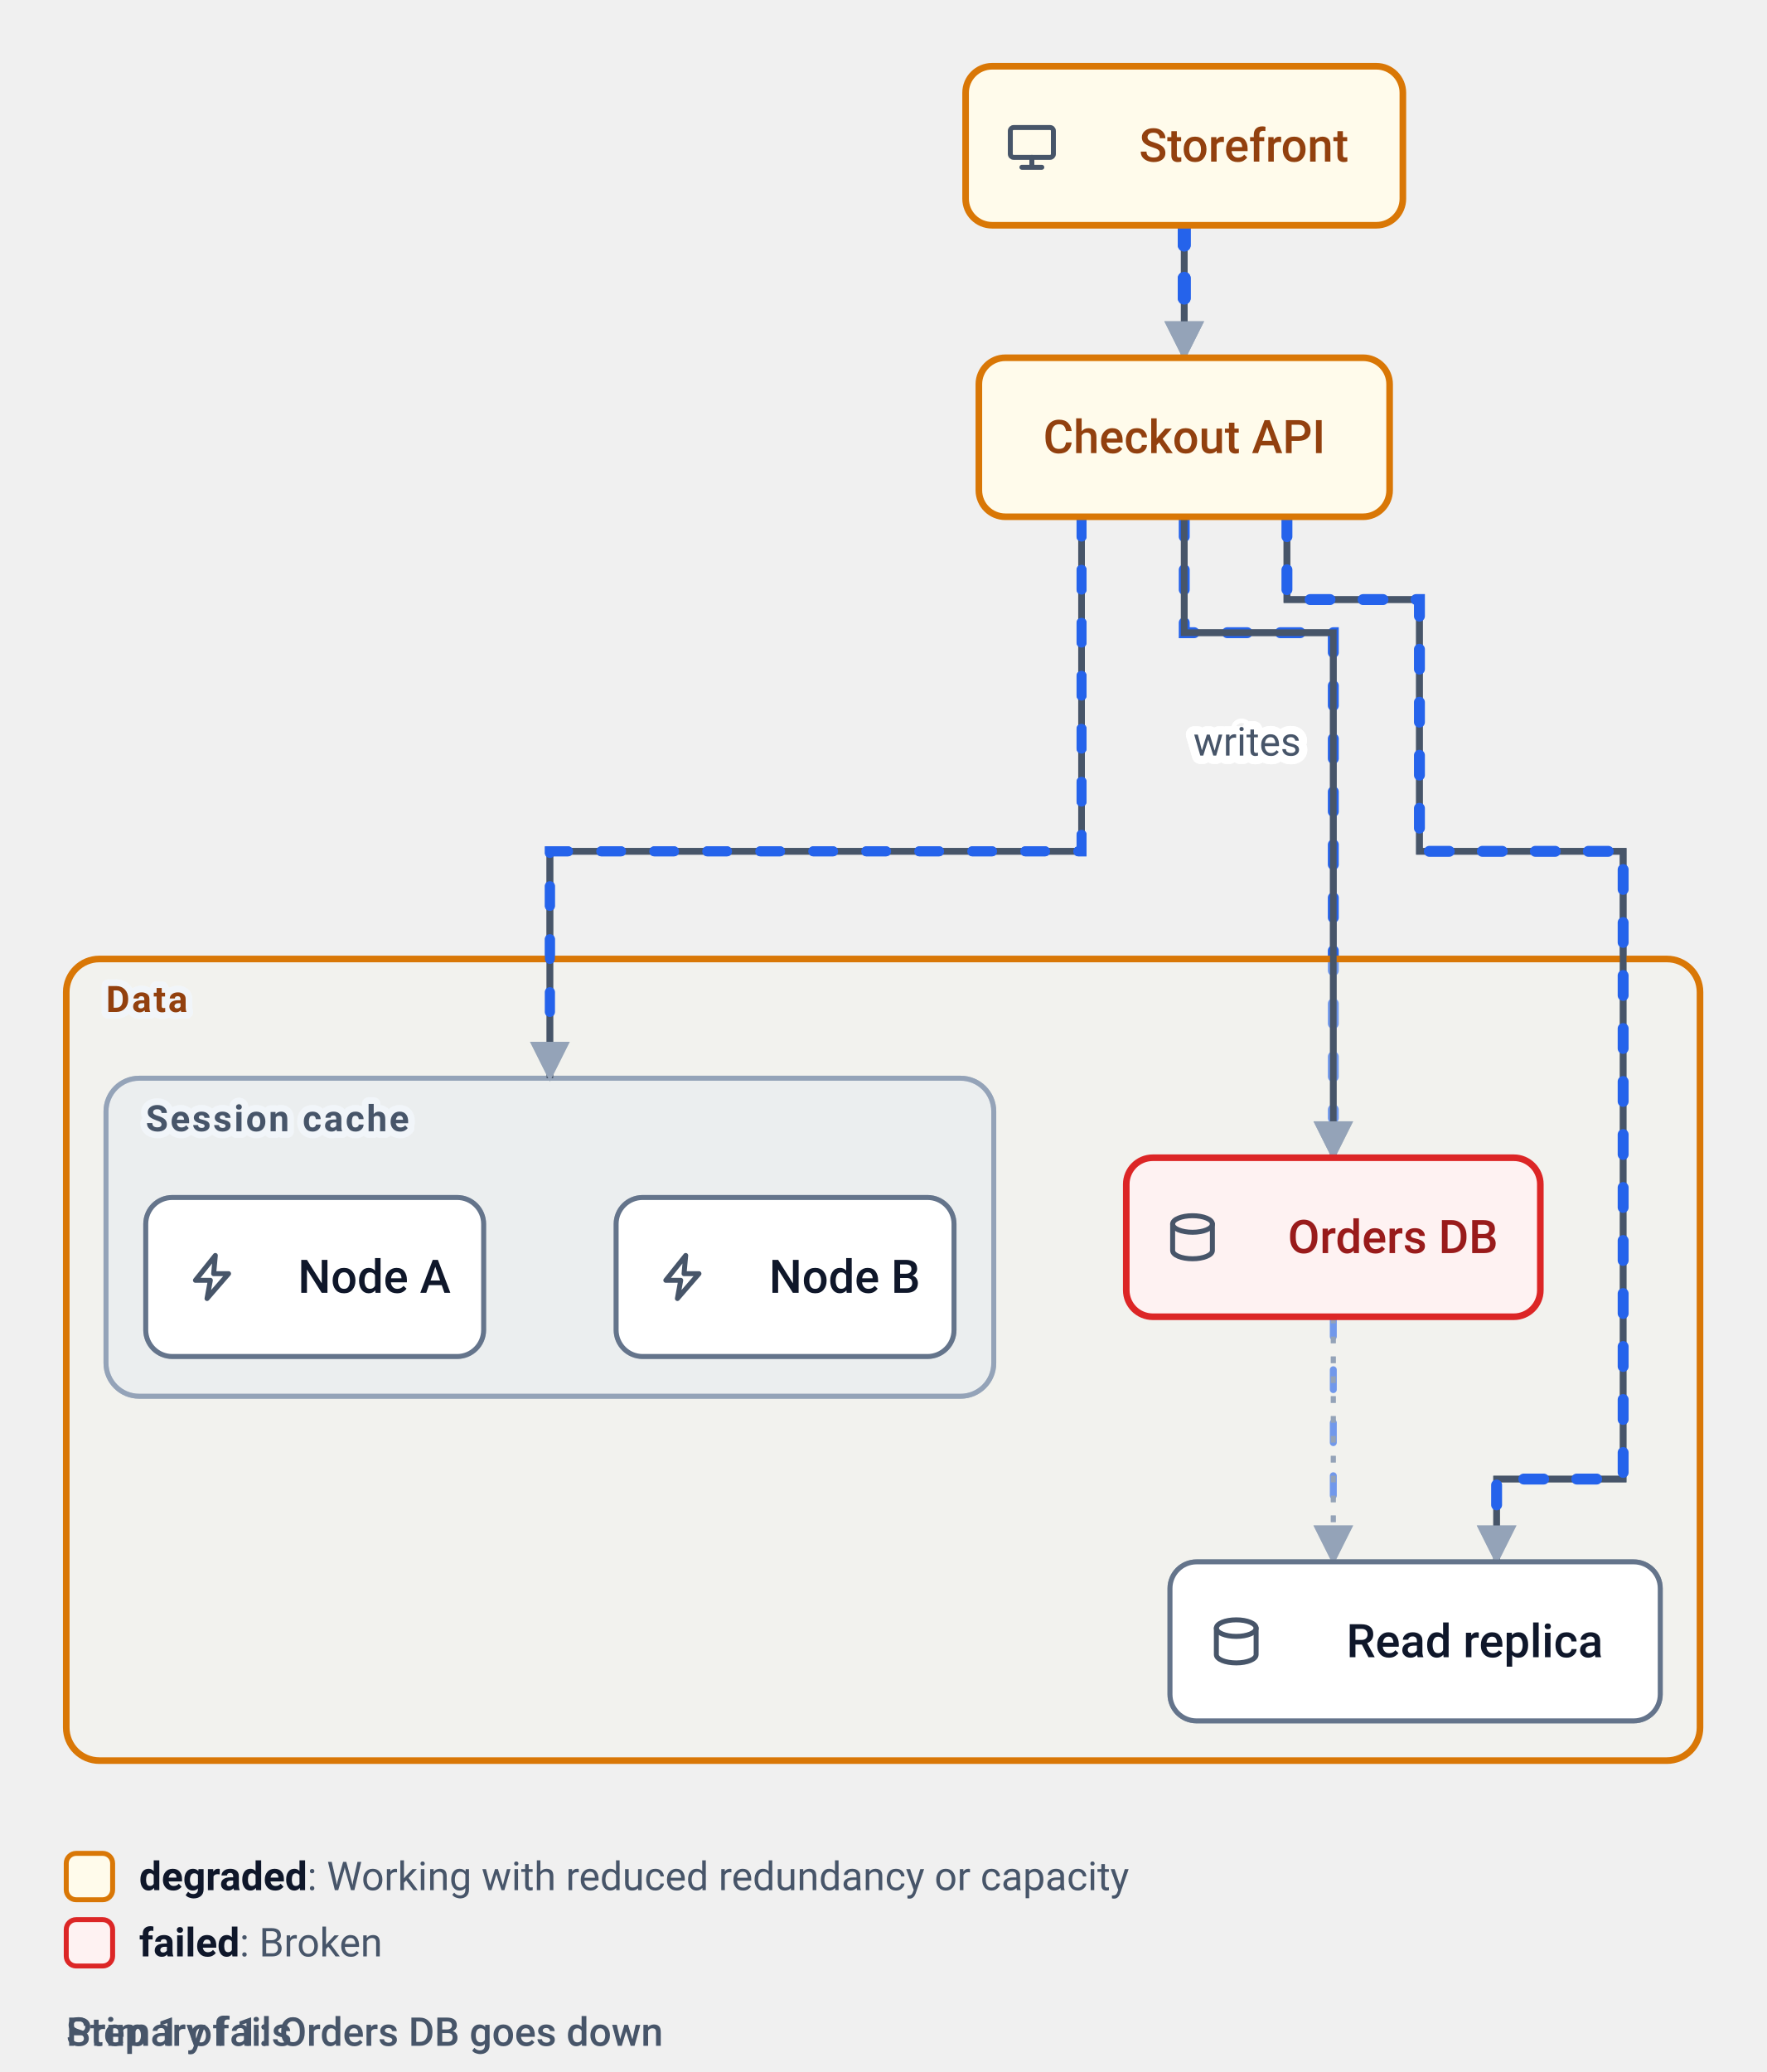
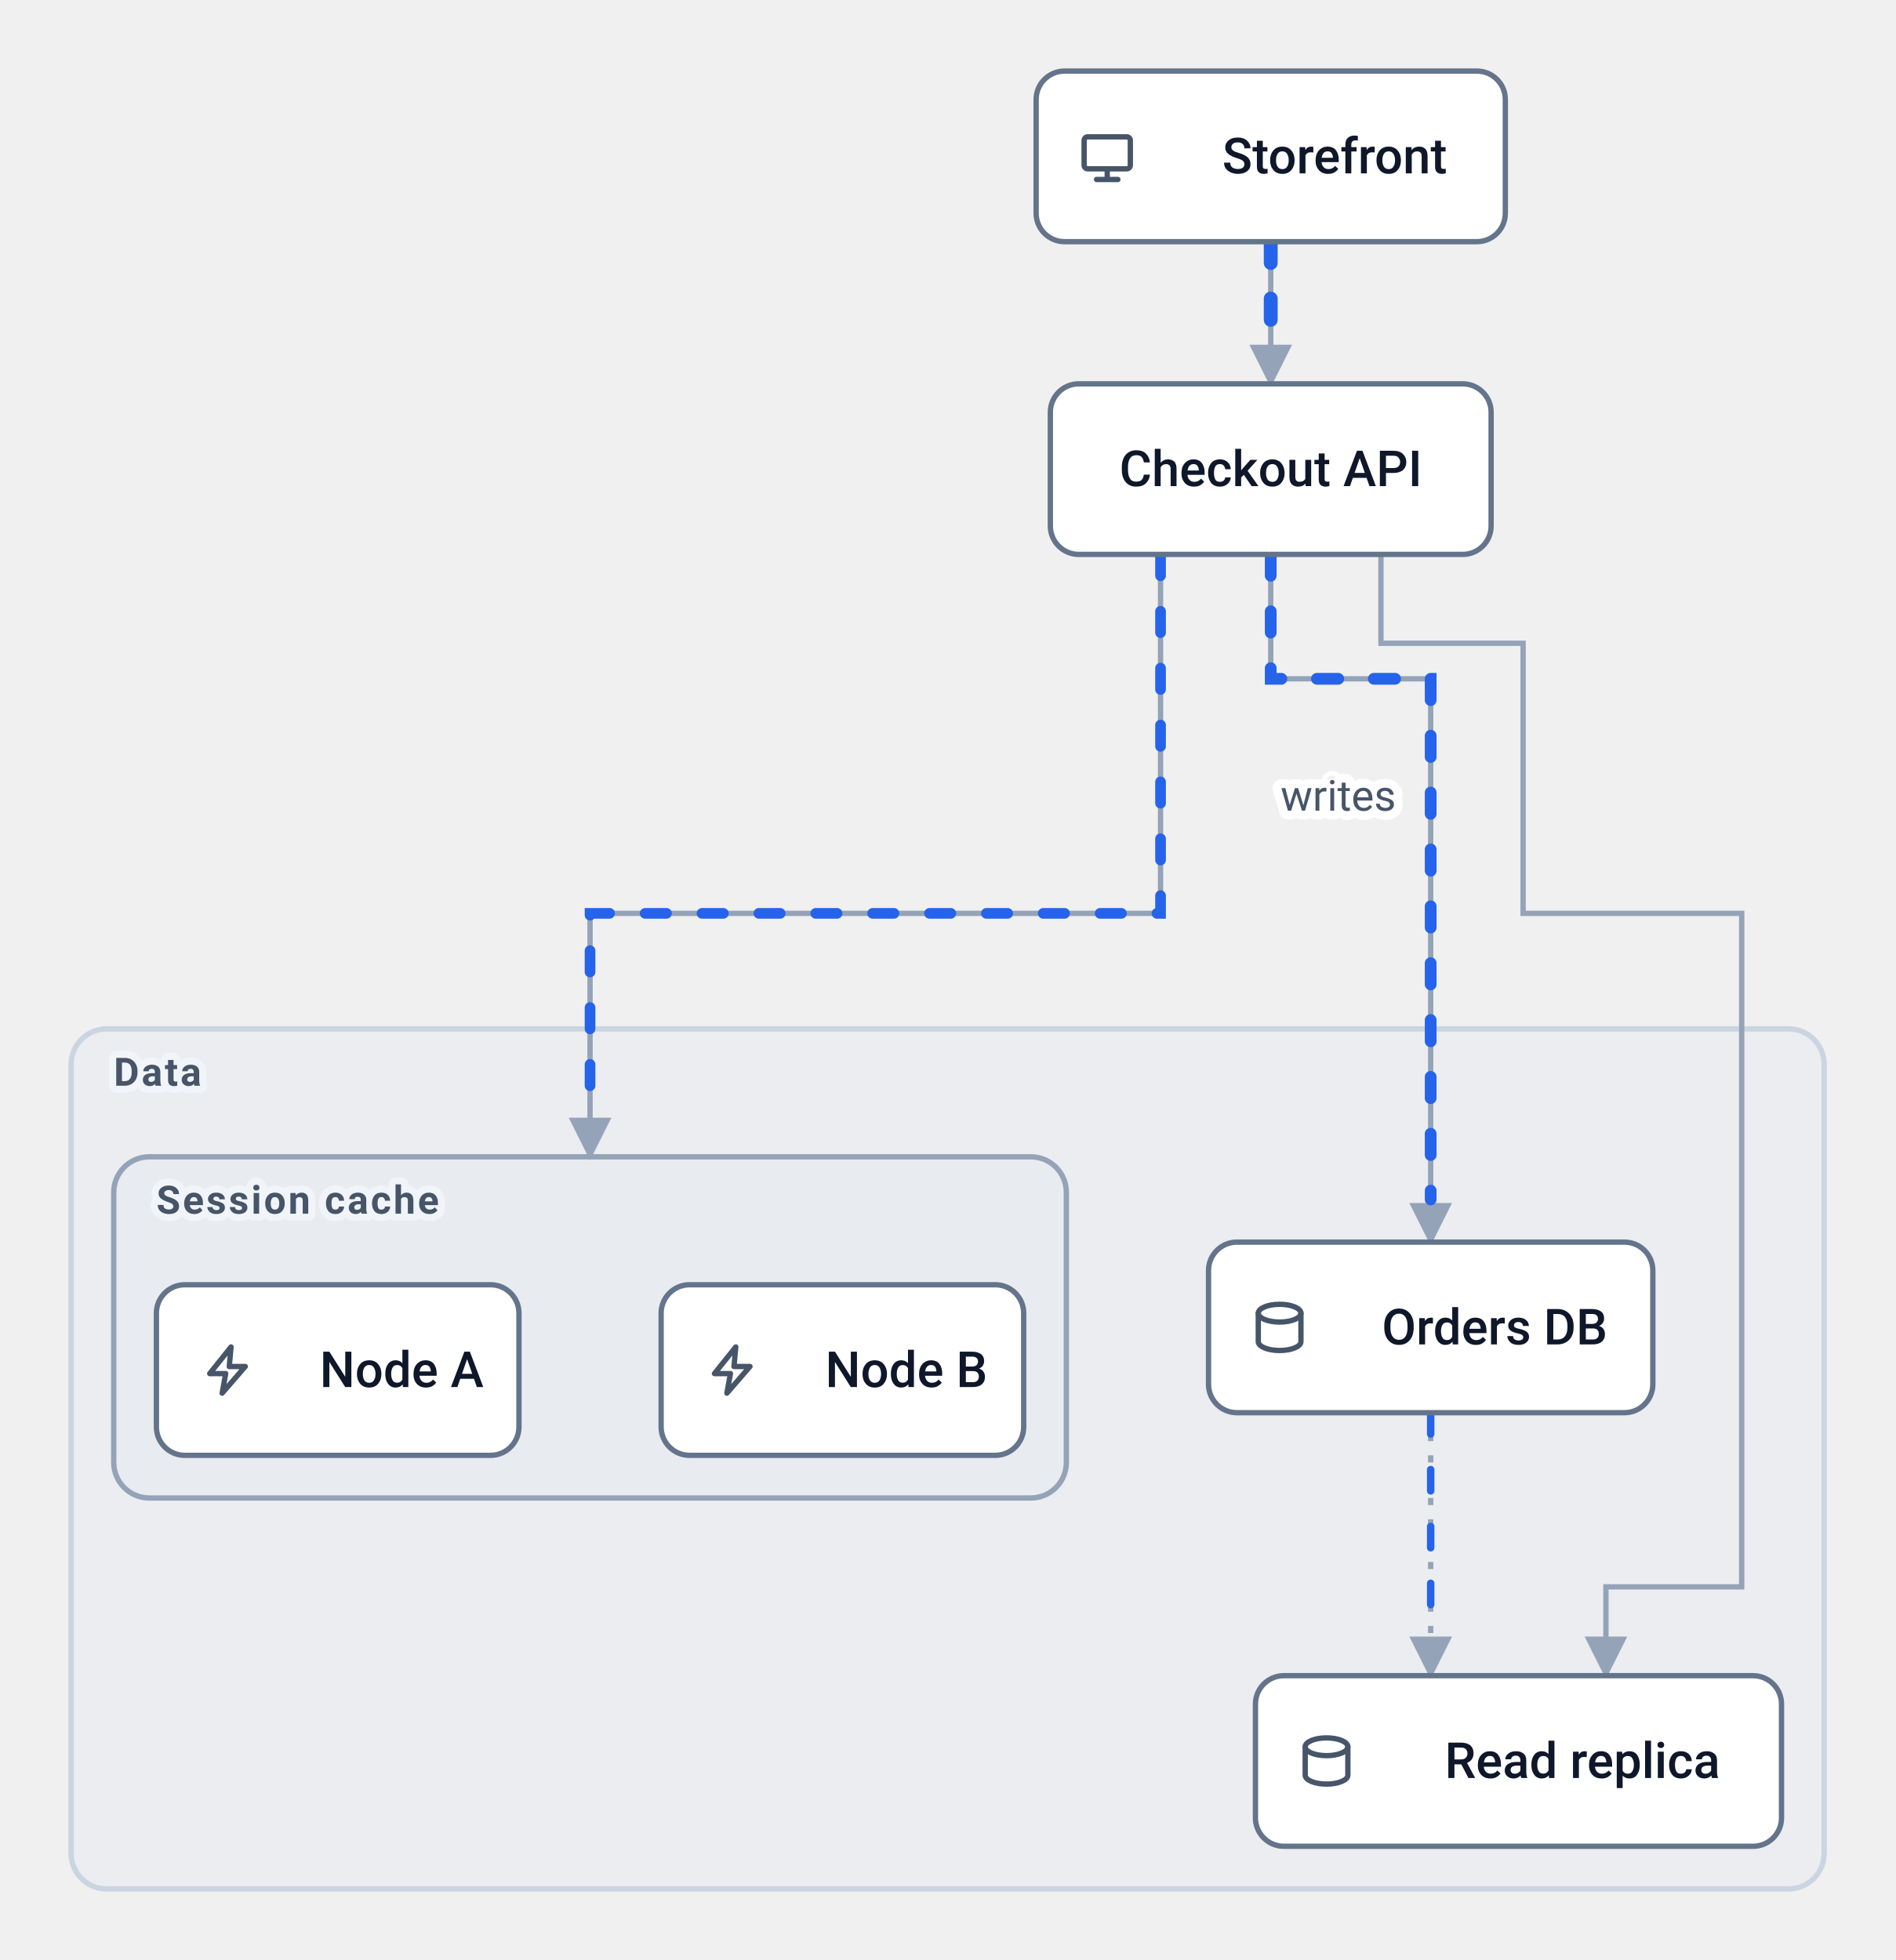
- <svg xmlns="http://www.w3.org/2000/svg" viewBox="0 0 533.2 625.5" width="533.2" height="625.5" data-orrery="1">
+ <svg xmlns="http://www.w3.org/2000/svg" viewBox="0 0 533.2 551.5" width="533.2" height="551.5" data-orrery="1">
  <style>.group-box{fill:#e2e8f0;fill-opacity:.35;stroke:#cbd5e1;stroke-width:1.5}
.group-label{font:600 11px system-ui,-apple-system,"Segoe UI",Roboto,sans-serif;fill:#475569;letter-spacing:.06em;text-transform:uppercase;paint-order:stroke;stroke:#f1f5f9;stroke-width:4px;stroke-linejoin:round}
[data-lod="detail"]{opacity:0}
.group[data-collapsed] .group-box{fill-opacity:.7}
.summary-label{font:500 16px system-ui,-apple-system,"Segoe UI",Roboto,sans-serif;fill:#0f172a;text-anchor:middle;dominant-baseline:central}
.summary-count{font:12px system-ui,-apple-system,"Segoe UI",Roboto,sans-serif;fill:#64748b;text-anchor:middle;dominant-baseline:central}
.node-box{fill:#ffffff;stroke:#64748b;stroke-width:1.5}
.node-label{font:500 14px system-ui,-apple-system,"Segoe UI",Roboto,sans-serif;fill:#0f172a;text-anchor:middle;dominant-baseline:central}
.node-tech{font:11px system-ui,-apple-system,"Segoe UI",Roboto,sans-serif;fill:#64748b;text-anchor:middle;dominant-baseline:central}
.replicas rect{fill:#ffffff;stroke:#94a3b8;stroke-width:1.5}
.badge{font:600 11px system-ui,-apple-system,"Segoe UI",Roboto,sans-serif;fill:#475569;text-anchor:end;dominant-baseline:central}
.node[data-ghost]{opacity:.5}.node[data-ghost] .node-box{stroke-dasharray:3 3}.node[data-ghost] .node-label{font-style:italic}
.glyph{fill:none;stroke:#475569;stroke-width:1.5;stroke-linejoin:round;stroke-linecap:round}
.glyph-text{font:600 13px system-ui,-apple-system,"Segoe UI",Roboto,sans-serif;fill:#475569;text-anchor:middle;dominant-baseline:central}
.edge{fill:none;stroke:#94a3b8;stroke-width:1.5}
.edge.need{stroke:#475569;stroke-width:2}
.edge-async{stroke-dasharray:6 5}
.edge-replication{stroke-dasharray:2 4}
.edge-dataflow{stroke-width:3}
.flow{fill:none;stroke:#2563eb;stroke-linecap:round;stroke-dasharray:6 10;animation:orrery-flow 1s linear infinite}
.edge-label{font:12px system-ui,-apple-system,"Segoe UI",Roboto,sans-serif;fill:#475569;text-anchor:middle;dominant-baseline:central;paint-order:stroke;stroke:#ffffff;stroke-width:5px;stroke-linejoin:round}
.legend text{font:12px system-ui,-apple-system,"Segoe UI",Roboto,sans-serif;fill:#475569;dominant-baseline:central}.legend .legend-name{font-weight:600;fill:#0f172a}
.step-note{font:500 12px system-ui,-apple-system,"Segoe UI",Roboto,sans-serif;fill:#475569;dominant-baseline:central}
@keyframes orrery-flow{to{stroke-dashoffset:-16}}
@keyframes orrery-pulse{0%{stroke-opacity:1}50%{stroke-opacity:0.4}100%{stroke-opacity:1}}
.kind-external .node-box{stroke-dasharray:5 4;fill:#f8fafc}
.gk-region .group-box{stroke-dasharray:8 6}
.gk-zone .group-box{stroke-dasharray:3 5}
.gk-cluster .group-box{stroke:#94a3b8}
.gk-boundary .group-box{stroke:#dc2626;fill-opacity:0;stroke-dasharray:8 6}
.st-degraded .node-box{stroke:#d97706;stroke-width:2;fill:#fffbeb}
.st-degraded .group-box{stroke:#d97706;stroke-width:2;fill:#fffbeb}
.st-degraded .node-label{fill:#92400e}
.st-degraded .group-label{fill:#92400e}
.st-failed .node-box{stroke:#dc2626;stroke-width:2;fill:#fef2f2;animation:orrery-pulse 1.2s linear infinite}
.st-failed .group-box{stroke:#dc2626;stroke-width:2;fill:#fef2f2;animation:orrery-pulse 1.2s linear infinite}
.st-failed .node-label{fill:#991b1b}
.st-failed .group-label{fill:#991b1b}
.st-off .node-box{stroke-dasharray:4 4}
.st-off .group-box{stroke-dasharray:4 4}
- .st-off{opacity:0.45}
- @keyframes orrery-play-default-0{0%{visibility:visible}50%{visibility:hidden}100%{visibility:hidden}}
- @keyframes orrery-play-default-1{0%{visibility:hidden}50%{visibility:visible}100%{visibility:hidden}100%{visibility:hidden}}</style>
+ .st-off{opacity:0.45}</style>
  <defs>
    <marker id="arrow" viewBox="0 0 12 12" refX="11" refY="6" markerWidth="12" markerHeight="12" markerUnits="userSpaceOnUse" orient="auto">
      <path d="M0 0L12 6L0 12z" fill="#94a3b8" />
    </marker>
    <marker id="arrow-start" viewBox="0 0 12 12" refX="1" refY="6" markerWidth="12" markerHeight="12" markerUnits="userSpaceOnUse" orient="auto">
      <path d="M12 0L0 6L12 12z" fill="#94a3b8" />
    </marker>
  </defs>
  <g class="scene">
-     <g class="view" data-view="default" data-title="Checkout: what needs what" data-size="533.2 625.5">
-       <g class="step" data-step="0" style="animation:orrery-play-default-0 6s step-end infinite">
-         <g class="groups">
-           <g class="group gk-tier st-on" data-group="data" data-bbox="20 289.5 493.2 242" data-state="on">
-             <rect class="group-box" x="20" y="289.5" width="493.2" height="242" rx="10" />
-             <text class="group-label" x="32" y="305.5">Data</text>
+     <g class="view" data-view="default" data-title="Checkout: connected" data-size="533.2 551.5">
+       <g class="groups">
+         <g class="group gk-tier st-on" data-group="data" data-bbox="20 289.5 493.2 242" data-state="on">
+           <rect class="group-box" x="20" y="289.5" width="493.2" height="242" rx="10" />
+           <text class="group-label" x="32" y="305.5">Data</text>
+         </g>
+         <g class="group gk-cluster st-on" data-group="sessions" data-bbox="32 325.5 268 96" data-state="on">
+           <rect class="group-box" x="32" y="325.5" width="268" height="96" rx="10" />
+           <text class="group-label" x="44" y="341.5">Session cache</text>
+         </g>
+       </g>
+       <g class="edges">
+         <path class="edge edge-sync" data-edge="web-&gt;api" data-kind="sync" d="M357.5 68 L357.5 108" marker-end="url(#arrow)" />
+         <path class="flow" data-flow="web-&gt;api" data-load="0.8" d="M357.5 68 L357.5 96" style="stroke-width:3.9;animation-duration:1s" />
+         <path class="edge edge-sync" data-edge="api-&gt;db" data-kind="sync" d="M357.5 156 L357.5 191 L402.5 191 L402.5 349.5" marker-end="url(#arrow)" />
+         <path class="flow" data-flow="api-&gt;db" data-load="0.6" d="M357.5 156 L357.5 191 L402.5 191 L402.5 337.5" style="stroke-width:3.3;animation-duration:1.5s" />
+         <text class="edge-label" x="376.5" y="224">writes</text>
+         <path class="edge edge-sync" data-edge="failover" data-kind="sync" d="M388.5 156 L388.5 181 L428.5 181 L428.5 257 L490 257 L490 446.5 L451.8 446.5 L451.8 471.5" marker-end="url(#arrow)" />
+         <path class="flow" data-flow="failover" data-load="0" d="M388.5 156 L388.5 181 L428.5 181 L428.5 257 L490 257 L490 446.5 L451.8 446.5 L451.8 459.5" style="stroke-width:1.5;animation:none;opacity:0" />
+         <path class="edge edge-replication" data-edge="db-&gt;replica" data-kind="replication" d="M402.5 397.5 L402.5 471.5" marker-end="url(#arrow)" />
+         <path class="flow" data-flow="db-&gt;replica" data-load="0.2" d="M402.5 397.5 L402.5 459.5" style="stroke-width:2.1;animation-duration:2.5s" />
+         <path class="edge edge-sync" data-edge="api-&gt;sessions" data-kind="sync" d="M326.5 156 L326.5 257 L166 257 L166 325.5" marker-end="url(#arrow)" />
+         <path class="flow" data-flow="api-&gt;sessions" data-load="0.5" d="M326.5 156 L326.5 257 L166 257 L166 313.5" style="stroke-width:3;animation-duration:1.8s" />
+       </g>
+       <g class="nodes">
+         <g class="node kind-client st-on" data-node="web" data-kind="client" data-state="on" data-bbox="291.5 20 132 48" transform="translate(291.5 20)">
+           <rect class="node-box" width="132" height="48" rx="8" />
+           <g class="glyph" transform="translate(12 16)">
+             <rect x="1.5" y="2.5" width="13" height="9" rx="1" />
+             <path d="M5 14.5h6M8 11.5v3" />
          </g>
-           <g class="group gk-cluster st-on" data-group="sessions" data-bbox="32 325.5 268 96" data-state="on">
-             <rect class="group-box" x="32" y="325.5" width="268" height="96" rx="10" />
-             <text class="group-label" x="44" y="341.5">Session cache</text>
+           <text class="node-label" x="84" y="24">Storefront</text>
+         </g>
+         <g class="node kind-service st-on" data-node="api" data-kind="service" data-state="on" data-bbox="295.5 108 124 48" transform="translate(295.5 108)">
+           <rect class="node-box" width="124" height="48" rx="8" />
+           <text class="node-label" x="62" y="24">Checkout API</text>
+         </g>
+         <g class="node kind-database st-on" data-node="db" data-kind="database" data-state="on" data-bbox="340 349.5 125 48" transform="translate(340 349.5)">
+           <rect class="node-box" width="125" height="48" rx="8" />
+           <g class="glyph" transform="translate(12 16)">
+             <ellipse cx="8" cy="4" rx="6" ry="2.5" />
+             <path d="M2 4v8c0 1.4 2.7 2.5 6 2.5s6-1.1 6-2.5V4" />
          </g>
+           <text class="node-label" x="80.5" y="24">Orders DB</text>
        </g>
-         <g class="edges">
-           <path class="edge edge-sync need" data-edge="web-&gt;api" data-kind="sync" d="M357.5 68 L357.5 108" marker-end="url(#arrow)" />
-           <path class="flow" data-flow="web-&gt;api" data-load="0.8" d="M357.5 68 L357.5 96" style="stroke-width:3.9;animation-duration:1s" />
-           <path class="edge edge-sync need" data-edge="api-&gt;db" data-kind="sync" d="M357.5 156 L357.5 191 L402.5 191 L402.5 349.5" marker-end="url(#arrow)" />
-           <path class="flow" data-flow="api-&gt;db" data-load="0.6" d="M357.5 156 L357.5 191 L402.5 191 L402.5 337.5" style="stroke-width:3.3;animation-duration:1.5s" />
-           <text class="edge-label" x="376.5" y="224">writes</text>
-           <path class="edge edge-sync need" data-edge="failover" data-kind="sync" d="M388.5 156 L388.5 181 L428.5 181 L428.5 257 L490 257 L490 446.5 L451.8 446.5 L451.8 471.5" marker-end="url(#arrow)" />
-           <path class="flow" data-flow="failover" data-load="0" d="M388.5 156 L388.5 181 L428.5 181 L428.5 257 L490 257 L490 446.5 L451.8 446.5 L451.8 459.5" style="stroke-width:1.5;animation:none;opacity:0" />
-           <path class="edge edge-replication" data-edge="db-&gt;replica" data-kind="replication" d="M402.5 397.5 L402.5 471.5" marker-end="url(#arrow)" />
-           <path class="flow" data-flow="db-&gt;replica" data-load="0.2" d="M402.5 397.5 L402.5 459.5" style="stroke-width:2.1;animation-duration:2.5s" />
-           <path class="edge edge-sync need" data-edge="api-&gt;sessions" data-kind="sync" d="M326.5 156 L326.5 257 L166 257 L166 325.5" marker-end="url(#arrow)" />
-           <path class="flow" data-flow="api-&gt;sessions" data-load="0.5" d="M326.5 156 L326.5 257 L166 257 L166 313.5" style="stroke-width:3;animation-duration:1.8s" />
+         <g class="node kind-database st-on" data-node="replica" data-kind="database" data-state="on" data-bbox="353.2 471.5 148 48" transform="translate(353.2 471.5)">
+           <rect class="node-box" width="148" height="48" rx="8" />
+           <g class="glyph" transform="translate(12 16)">
+             <ellipse cx="8" cy="4" rx="6" ry="2.5" />
+             <path d="M2 4v8c0 1.4 2.7 2.5 6 2.5s6-1.1 6-2.5V4" />
+           </g>
+           <text class="node-label" x="92" y="24">Read replica</text>
        </g>
-         <g class="nodes">
-           <g class="node kind-client st-on" data-node="web" data-kind="client" data-state="on" data-bbox="291.5 20 132 48" transform="translate(291.5 20)">
-             <rect class="node-box" width="132" height="48" rx="8" />
-             <g class="glyph" transform="translate(12 16)">
-               <rect x="1.5" y="2.5" width="13" height="9" rx="1" />
-               <path d="M5 14.5h6M8 11.5v3" />
-             </g>
-             <text class="node-label" x="84" y="24">Storefront</text>
+         <g class="node kind-cache st-on" data-node="cache-a" data-kind="cache" data-state="on" data-bbox="44 361.5 102 48" transform="translate(44 361.5)">
+           <rect class="node-box" width="102" height="48" rx="8" />
+           <g class="glyph" transform="translate(12 16)">
+             <path d="M9 1.5L3 9h4.5l-1 5.5L13 7H8.5z" />
          </g>
-           <g class="node kind-service st-on" data-node="api" data-kind="service" data-state="on" data-bbox="295.5 108 124 48" transform="translate(295.5 108)">
-             <rect class="node-box" width="124" height="48" rx="8" />
-             <text class="node-label" x="62" y="24">Checkout API</text>
+           <text class="node-label" x="69" y="24">Node A</text>
+         </g>
+         <g class="node kind-cache st-on" data-node="cache-b" data-kind="cache" data-state="on" data-bbox="186 361.5 102 48" transform="translate(186 361.5)">
+           <rect class="node-box" width="102" height="48" rx="8" />
+           <g class="glyph" transform="translate(12 16)">
+             <path d="M9 1.5L3 9h4.5l-1 5.5L13 7H8.5z" />
          </g>
-           <g class="node kind-database st-on" data-node="db" data-kind="database" data-state="on" data-bbox="340 349.5 125 48" transform="translate(340 349.5)">
-             <rect class="node-box" width="125" height="48" rx="8" />
-             <g class="glyph" transform="translate(12 16)">
-               <ellipse cx="8" cy="4" rx="6" ry="2.5" />
-               <path d="M2 4v8c0 1.4 2.7 2.5 6 2.5s6-1.1 6-2.5V4" />
-             </g>
-             <text class="node-label" x="80.5" y="24">Orders DB</text>
-           </g>
-           <g class="node kind-database st-on" data-node="replica" data-kind="database" data-state="on" data-bbox="353.2 471.5 148 48" transform="translate(353.2 471.5)">
-             <rect class="node-box" width="148" height="48" rx="8" />
-             <g class="glyph" transform="translate(12 16)">
-               <ellipse cx="8" cy="4" rx="6" ry="2.5" />
-               <path d="M2 4v8c0 1.4 2.7 2.5 6 2.5s6-1.1 6-2.5V4" />
-             </g>
-             <text class="node-label" x="92" y="24">Read replica</text>
-           </g>
-           <g class="node kind-cache st-on" data-node="cache-a" data-kind="cache" data-state="on" data-bbox="44 361.5 102 48" transform="translate(44 361.5)">
-             <rect class="node-box" width="102" height="48" rx="8" />
-             <g class="glyph" transform="translate(12 16)">
-               <path d="M9 1.5L3 9h4.5l-1 5.5L13 7H8.5z" />
-             </g>
-             <text class="node-label" x="69" y="24">Node A</text>
-           </g>
-           <g class="node kind-cache st-on" data-node="cache-b" data-kind="cache" data-state="on" data-bbox="186 361.5 102 48" transform="translate(186 361.5)">
-             <rect class="node-box" width="102" height="48" rx="8" />
-             <g class="glyph" transform="translate(12 16)">
-               <path d="M9 1.5L3 9h4.5l-1 5.5L13 7H8.5z" />
-             </g>
-             <text class="node-label" x="69" y="24">Node B</text>
-           </g>
+           <text class="node-label" x="69" y="24">Node B</text>
        </g>
-         <text class="step-note" x="20" y="613.5">Primary fails</text>
-       </g>
-       <g class="step" data-step="1" style="animation:orrery-play-default-1 6s step-end infinite">
-         <g class="groups">
-           <g class="group gk-tier st-degraded" data-group="data" data-bbox="20 289.5 493.2 242" data-state="degraded">
-             <rect class="group-box" x="20" y="289.5" width="493.2" height="242" rx="10" />
-             <text class="group-label" x="32" y="305.5">Data</text>
-           </g>
-           <g class="group gk-cluster st-on" data-group="sessions" data-bbox="32 325.5 268 96" data-state="on">
-             <rect class="group-box" x="32" y="325.5" width="268" height="96" rx="10" />
-             <text class="group-label" x="44" y="341.5">Session cache</text>
-           </g>
-         </g>
-         <g class="edges">
-           <path class="edge edge-sync need" data-edge="web-&gt;api" data-kind="sync" d="M357.5 68 L357.5 108" marker-end="url(#arrow)" />
-           <path class="flow" data-flow="web-&gt;api" data-load="0.8" d="M357.5 68 L357.5 96" style="stroke-width:3.9;animation-duration:1s" />
-           <path class="edge edge-sync need" data-edge="api-&gt;db" data-kind="sync" d="M357.5 156 L357.5 191 L402.5 191 L402.5 349.5" marker-end="url(#arrow)" />
-           <path class="flow" data-flow="api-&gt;db" data-load="0" d="M357.5 156 L357.5 191 L402.5 191 L402.5 337.5" style="stroke-width:1.5;animation:none;opacity:0" />
-           <text class="edge-label" x="376.5" y="224">writes</text>
-           <path class="edge edge-sync need" data-edge="failover" data-kind="sync" d="M388.5 156 L388.5 181 L428.5 181 L428.5 257 L490 257 L490 446.5 L451.8 446.5 L451.8 471.5" marker-end="url(#arrow)" />
-           <path class="flow" data-flow="failover" data-load="0.6" d="M388.5 156 L388.5 181 L428.5 181 L428.5 257 L490 257 L490 446.5 L451.8 446.5 L451.8 459.5" style="stroke-width:3.3;animation-duration:1.5s" />
-           <path class="edge edge-replication" data-edge="db-&gt;replica" data-kind="replication" d="M402.5 397.5 L402.5 471.5" marker-end="url(#arrow)" />
-           <path class="flow" data-flow="db-&gt;replica" data-load="0" d="M402.5 397.5 L402.5 459.5" style="stroke-width:1.5;animation:none;opacity:0" />
-           <path class="edge edge-sync need" data-edge="api-&gt;sessions" data-kind="sync" d="M326.5 156 L326.5 257 L166 257 L166 325.5" marker-end="url(#arrow)" />
-           <path class="flow" data-flow="api-&gt;sessions" data-load="0.5" d="M326.5 156 L326.5 257 L166 257 L166 313.5" style="stroke-width:3;animation-duration:1.8s" />
-         </g>
-         <g class="nodes">
-           <g class="node kind-client st-degraded" data-node="web" data-kind="client" data-state="degraded" data-bbox="291.5 20 132 48" transform="translate(291.5 20)">
-             <rect class="node-box" width="132" height="48" rx="8" />
-             <g class="glyph" transform="translate(12 16)">
-               <rect x="1.5" y="2.5" width="13" height="9" rx="1" />
-               <path d="M5 14.5h6M8 11.5v3" />
-             </g>
-             <text class="node-label" x="84" y="24">Storefront</text>
-           </g>
-           <g class="node kind-service st-degraded" data-node="api" data-kind="service" data-state="degraded" data-bbox="295.5 108 124 48" transform="translate(295.5 108)">
-             <rect class="node-box" width="124" height="48" rx="8" />
-             <text class="node-label" x="62" y="24">Checkout API</text>
-           </g>
-           <g class="node kind-database st-failed" data-node="db" data-kind="database" data-state="failed" data-pulse="1" data-bbox="340 349.5 125 48" transform="translate(340 349.5)">
-             <rect class="node-box" width="125" height="48" rx="8" />
-             <g class="glyph" transform="translate(12 16)">
-               <ellipse cx="8" cy="4" rx="6" ry="2.5" />
-               <path d="M2 4v8c0 1.4 2.7 2.5 6 2.5s6-1.1 6-2.5V4" />
-             </g>
-             <text class="node-label" x="80.5" y="24">Orders DB</text>
-           </g>
-           <g class="node kind-database st-on" data-node="replica" data-kind="database" data-state="on" data-bbox="353.2 471.5 148 48" transform="translate(353.2 471.5)">
-             <rect class="node-box" width="148" height="48" rx="8" />
-             <g class="glyph" transform="translate(12 16)">
-               <ellipse cx="8" cy="4" rx="6" ry="2.5" />
-               <path d="M2 4v8c0 1.4 2.7 2.5 6 2.5s6-1.1 6-2.5V4" />
-             </g>
-             <text class="node-label" x="92" y="24">Read replica</text>
-           </g>
-           <g class="node kind-cache st-on" data-node="cache-a" data-kind="cache" data-state="on" data-bbox="44 361.5 102 48" transform="translate(44 361.5)">
-             <rect class="node-box" width="102" height="48" rx="8" />
-             <g class="glyph" transform="translate(12 16)">
-               <path d="M9 1.5L3 9h4.5l-1 5.5L13 7H8.5z" />
-             </g>
-             <text class="node-label" x="69" y="24">Node A</text>
-           </g>
-           <g class="node kind-cache st-on" data-node="cache-b" data-kind="cache" data-state="on" data-bbox="186 361.5 102 48" transform="translate(186 361.5)">
-             <rect class="node-box" width="102" height="48" rx="8" />
-             <g class="glyph" transform="translate(12 16)">
-               <path d="M9 1.5L3 9h4.5l-1 5.5L13 7H8.5z" />
-             </g>
-             <text class="node-label" x="69" y="24">Node B</text>
-           </g>
-         </g>
-         <g class="legend" transform="translate(20 559.5)">
-           <g transform="translate(0 0)">
-             <rect width="14" height="14" rx="3" style="fill:#fffbeb;stroke:#d97706;stroke-width:1.5" />
-             <text x="22" y="7">
-               <tspan class="legend-name">degraded</tspan>: Working with reduced redundancy or capacity</text>
-           </g>
-           <g transform="translate(0 20)">
-             <rect width="14" height="14" rx="3" style="fill:#fef2f2;stroke:#dc2626;stroke-width:1.5" />
-             <text x="22" y="7">
-               <tspan class="legend-name">failed</tspan>: Broken</text>
-           </g>
-         </g>
-         <text class="step-note" x="20" y="613.5">Step 1 of 1: Orders DB goes down</text>
      </g>
    </g>
  </g>
</svg>
